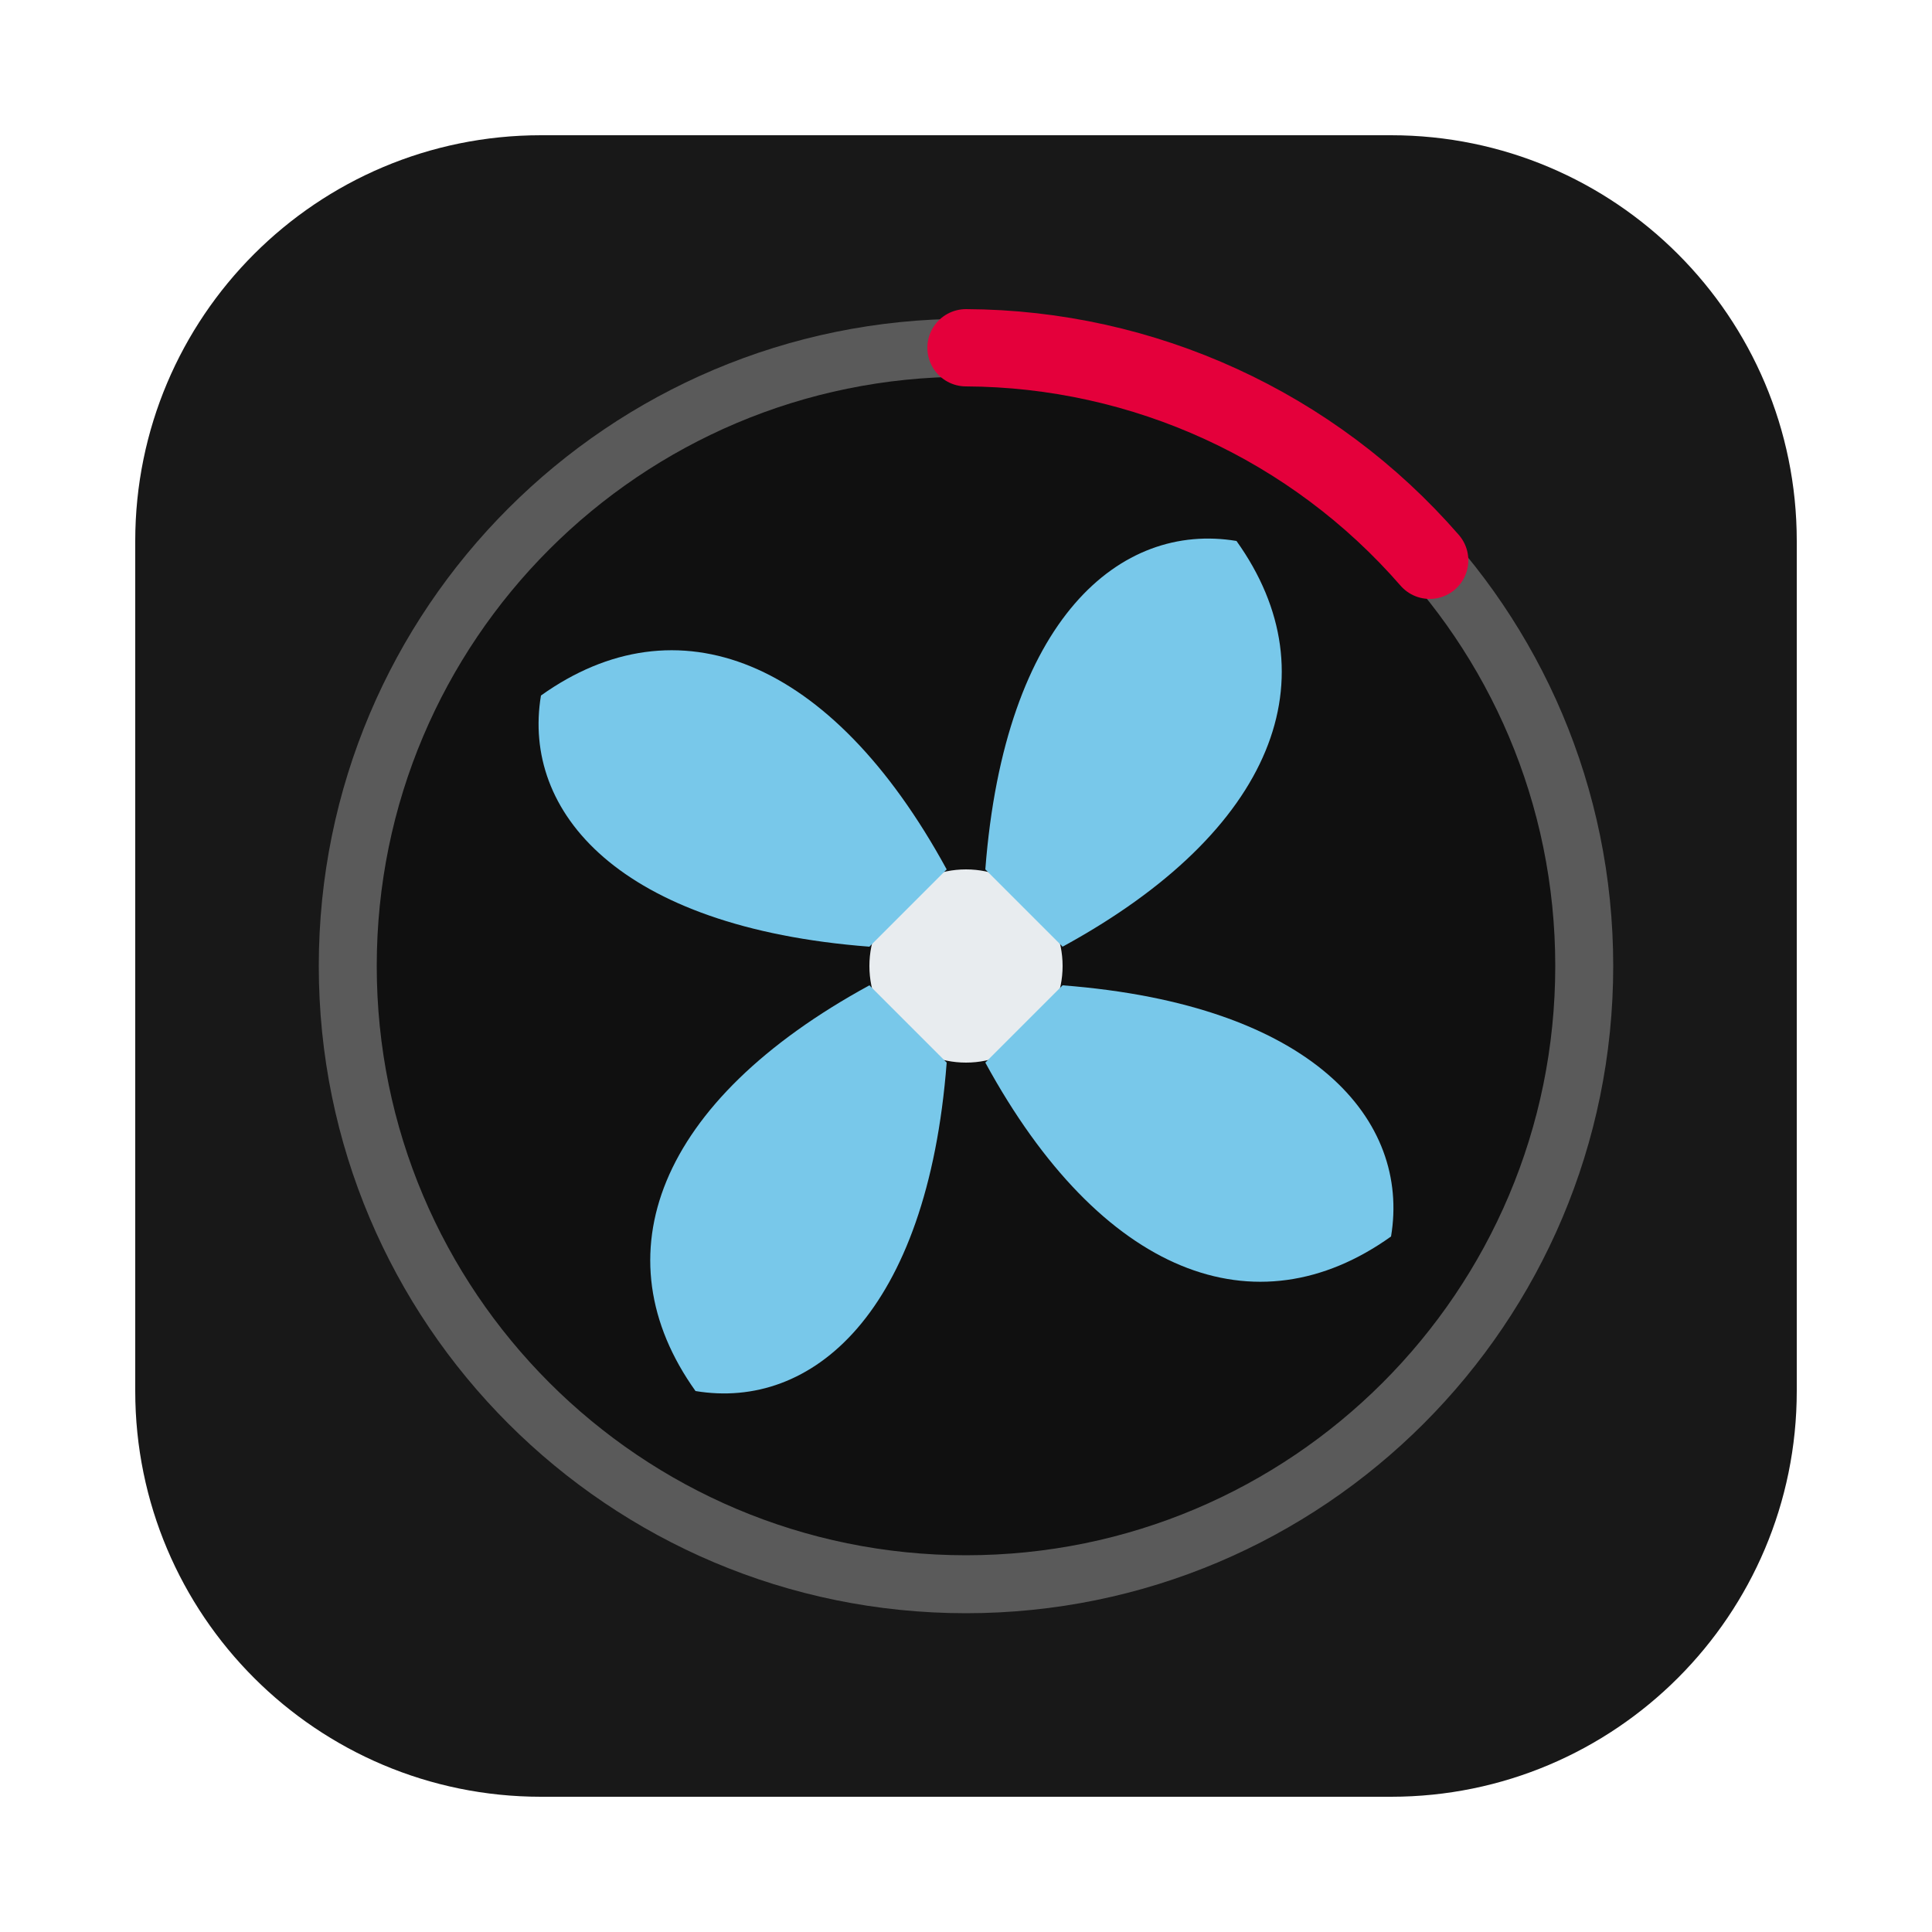
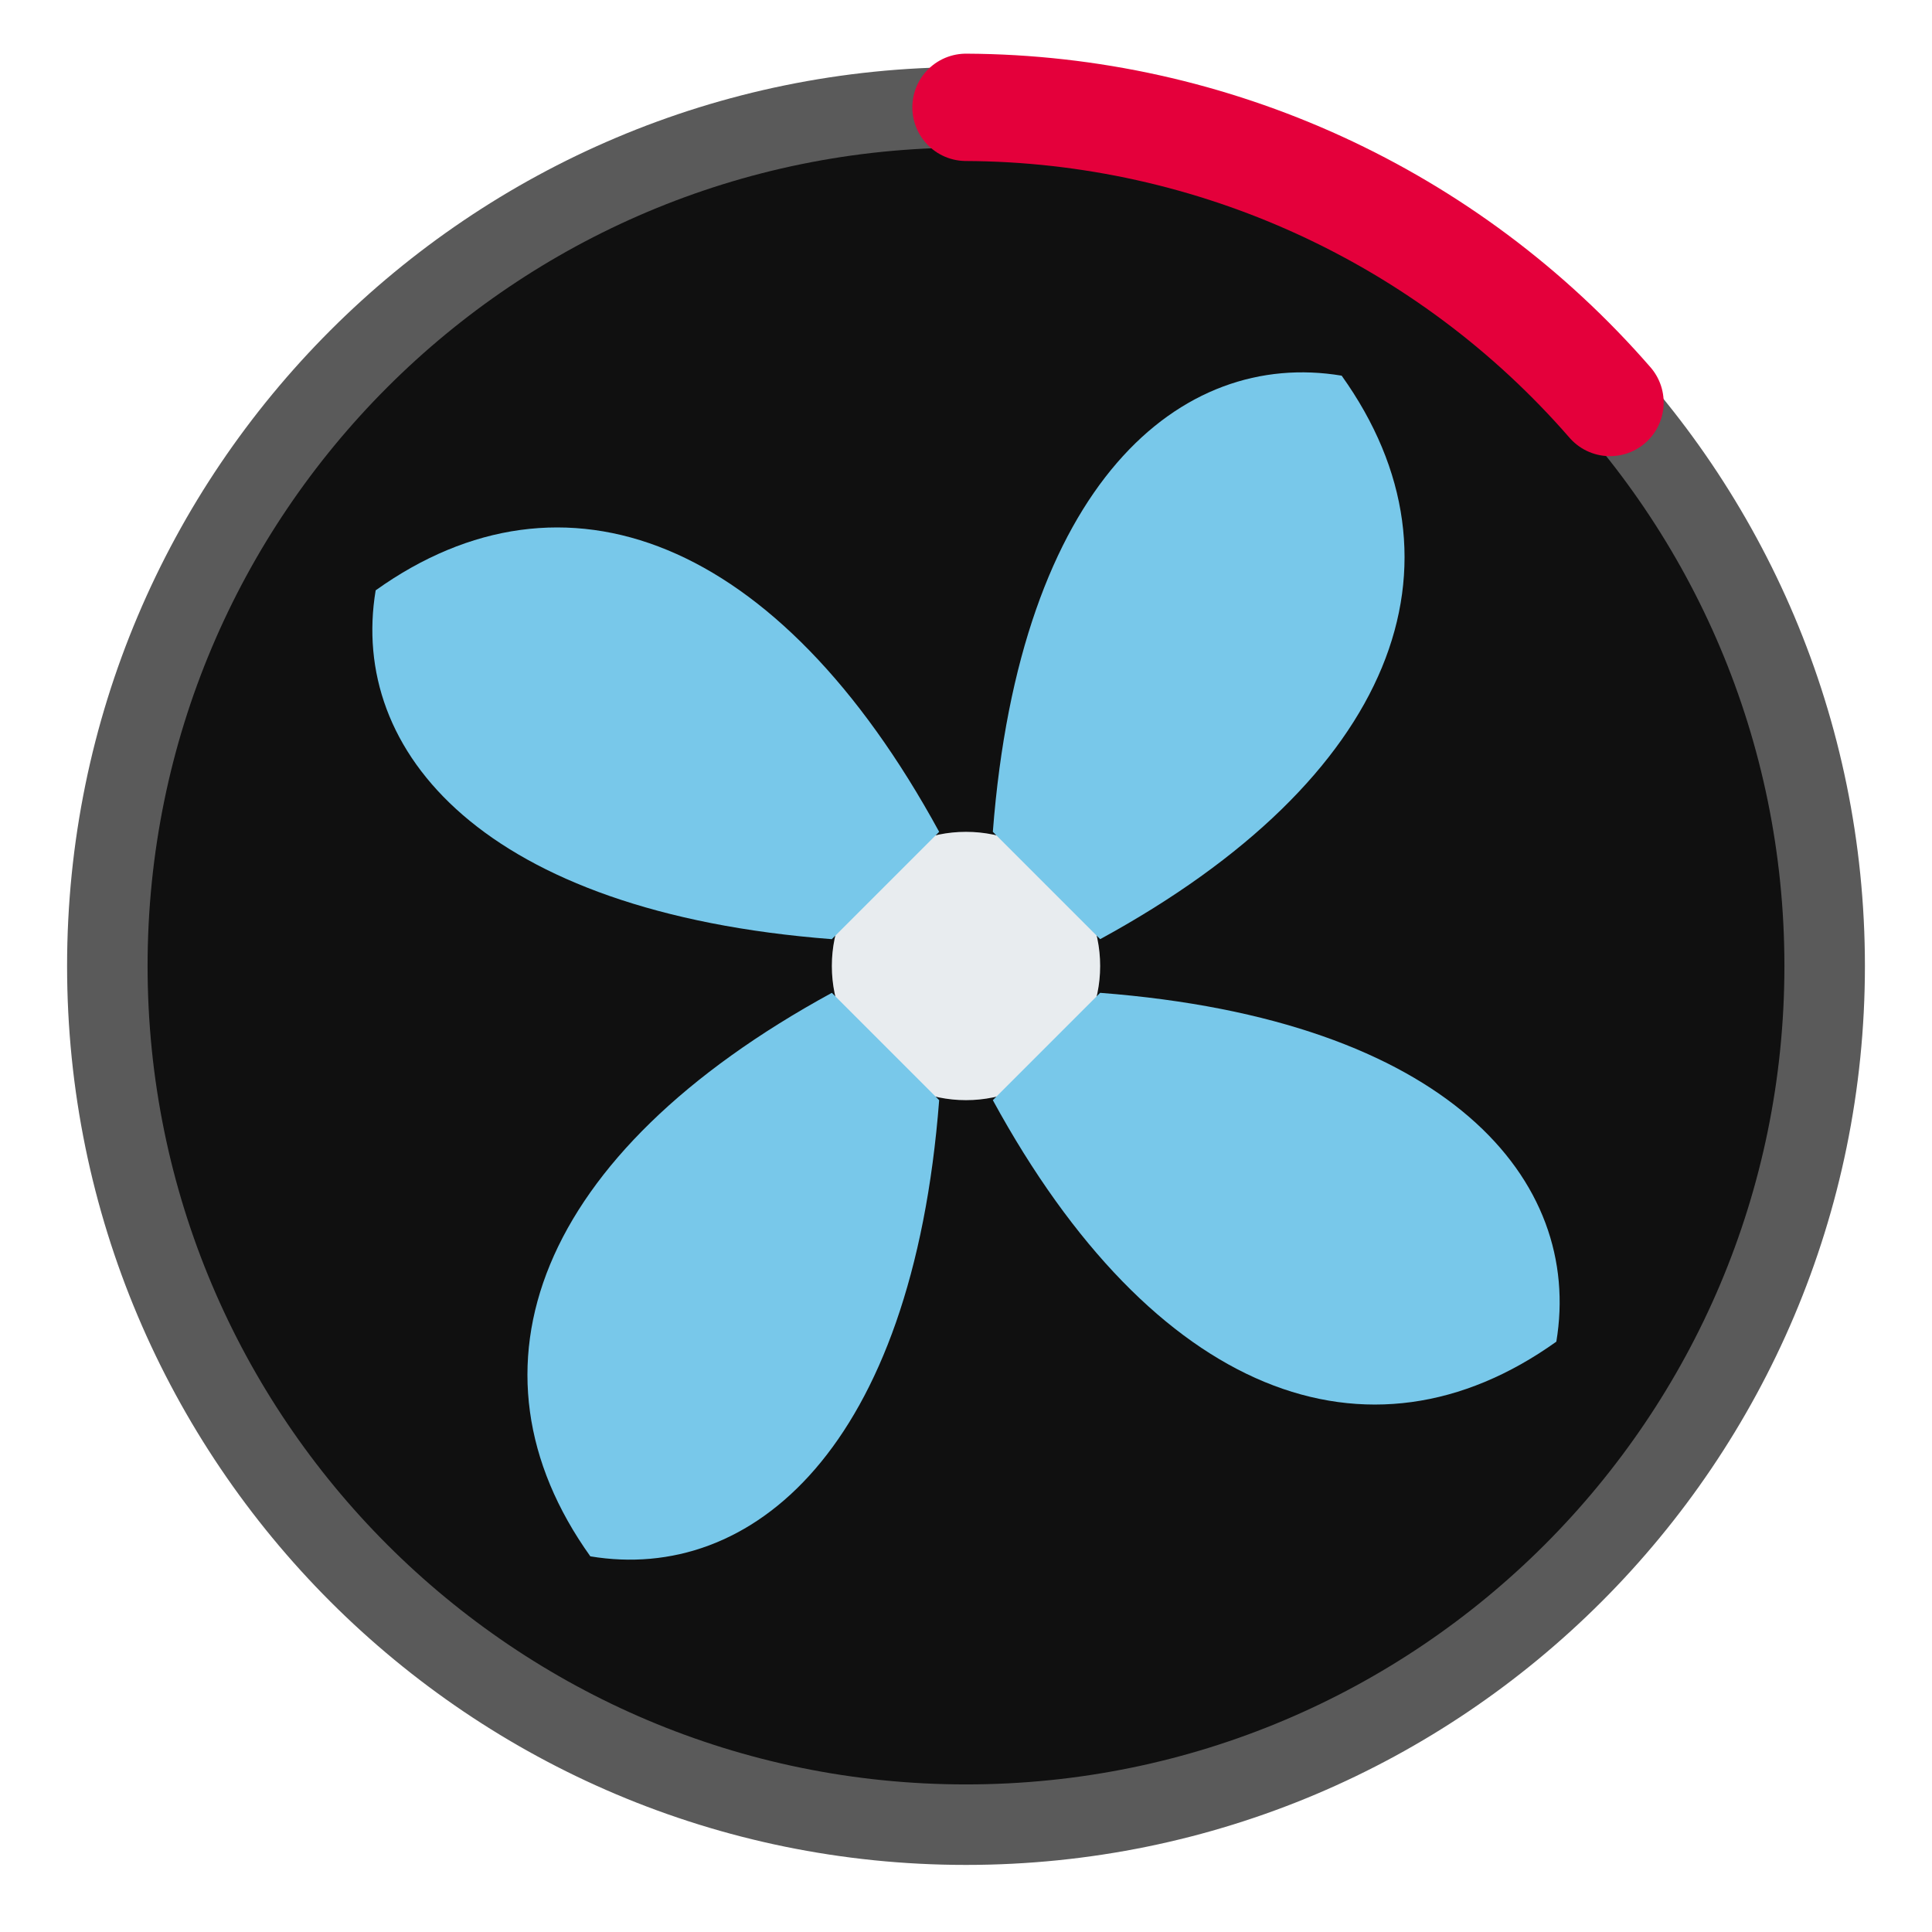
- <svg xmlns="http://www.w3.org/2000/svg" viewBox="0 0 100 100">
-   <rect x="7" y="7" width="86" height="86" rx="21" fill="#181818" />
+ <svg xmlns="http://www.w3.org/2000/svg" viewBox="14 14 72 72">
  <circle cx="50" cy="50" r="32" fill="#101010" stroke="#5a5a5a" stroke-width="3" />
  <path d="M50 18a32 32 0 0 1 24 11" fill="none" stroke="#e4003b" stroke-width="4" stroke-linecap="round" />
  <circle cx="50" cy="50" r="5" fill="#e8ecef" />
  <g fill="#78c8ea">
    <path d="M51 45c1-13 7-18 13-17 5 7 2 15-9 21z" />
    <path d="M55 51c13 1 18 7 17 13-7 5-15 2-21-9z" />
    <path d="M49 55c-1 13-7 18-13 17-5-7-2-15 9-21z" />
    <path d="M45 49c-13-1-18-7-17-13 7-5 15-2 21 9z" />
  </g>
</svg>
